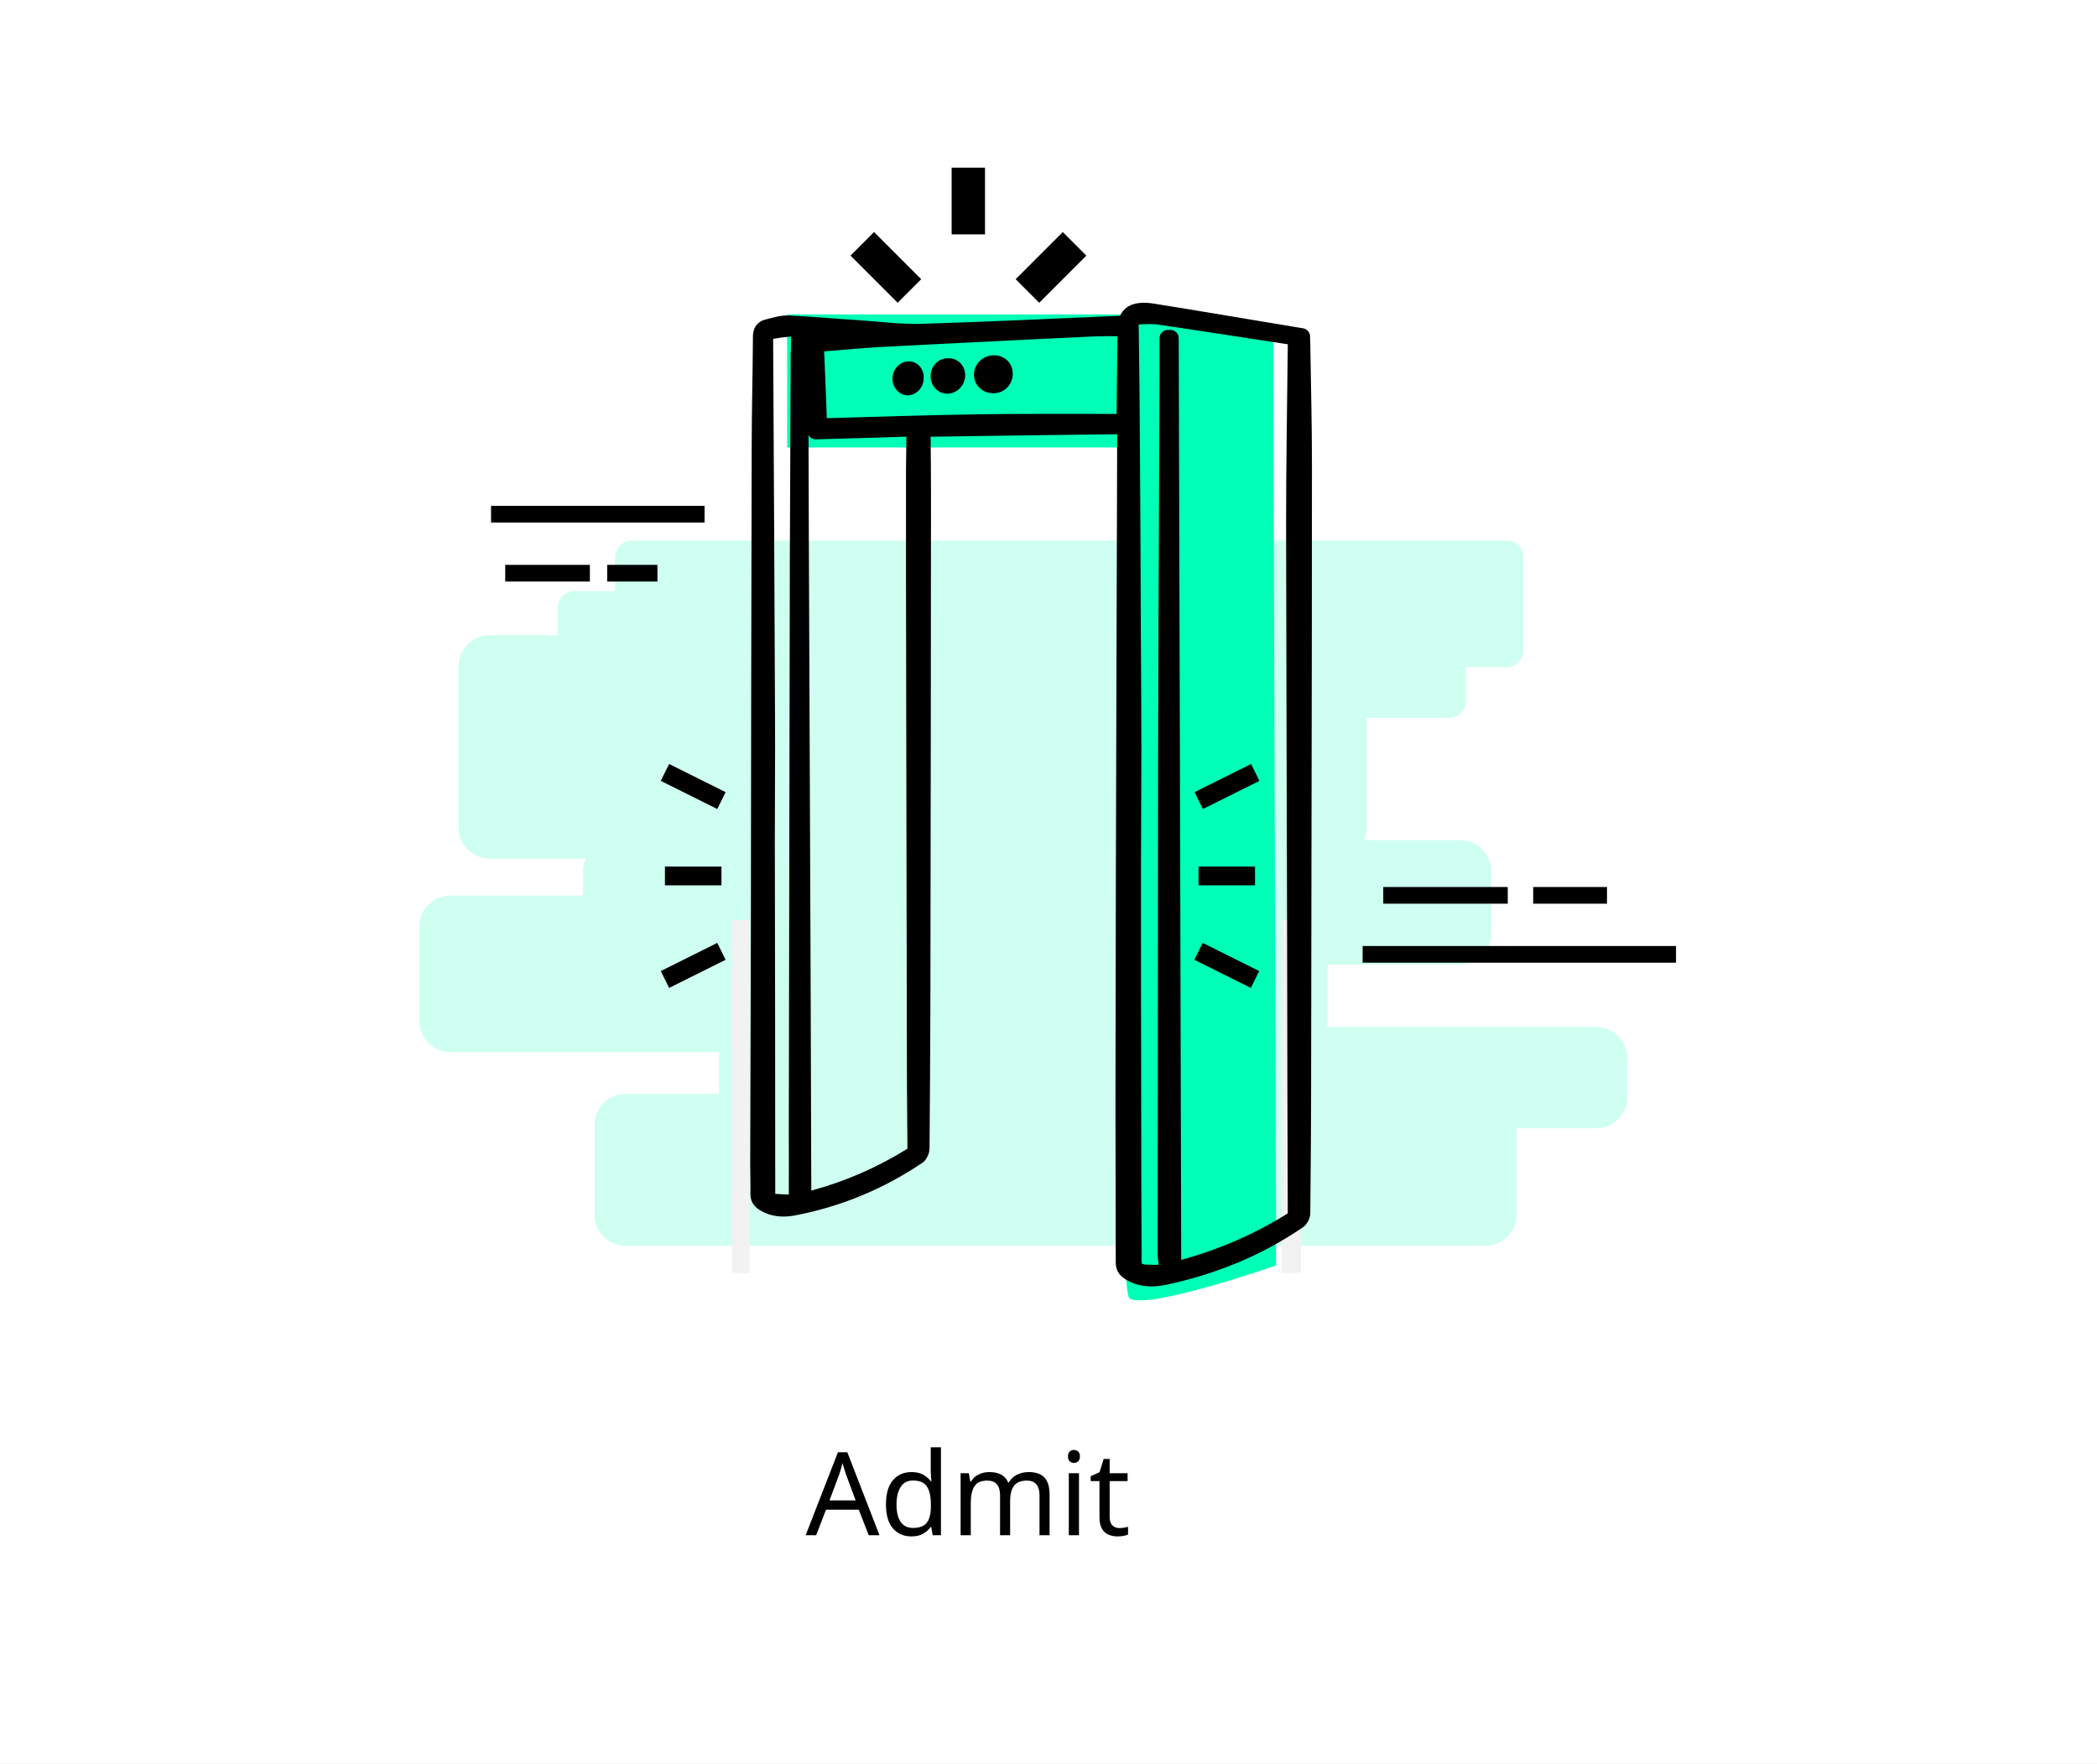
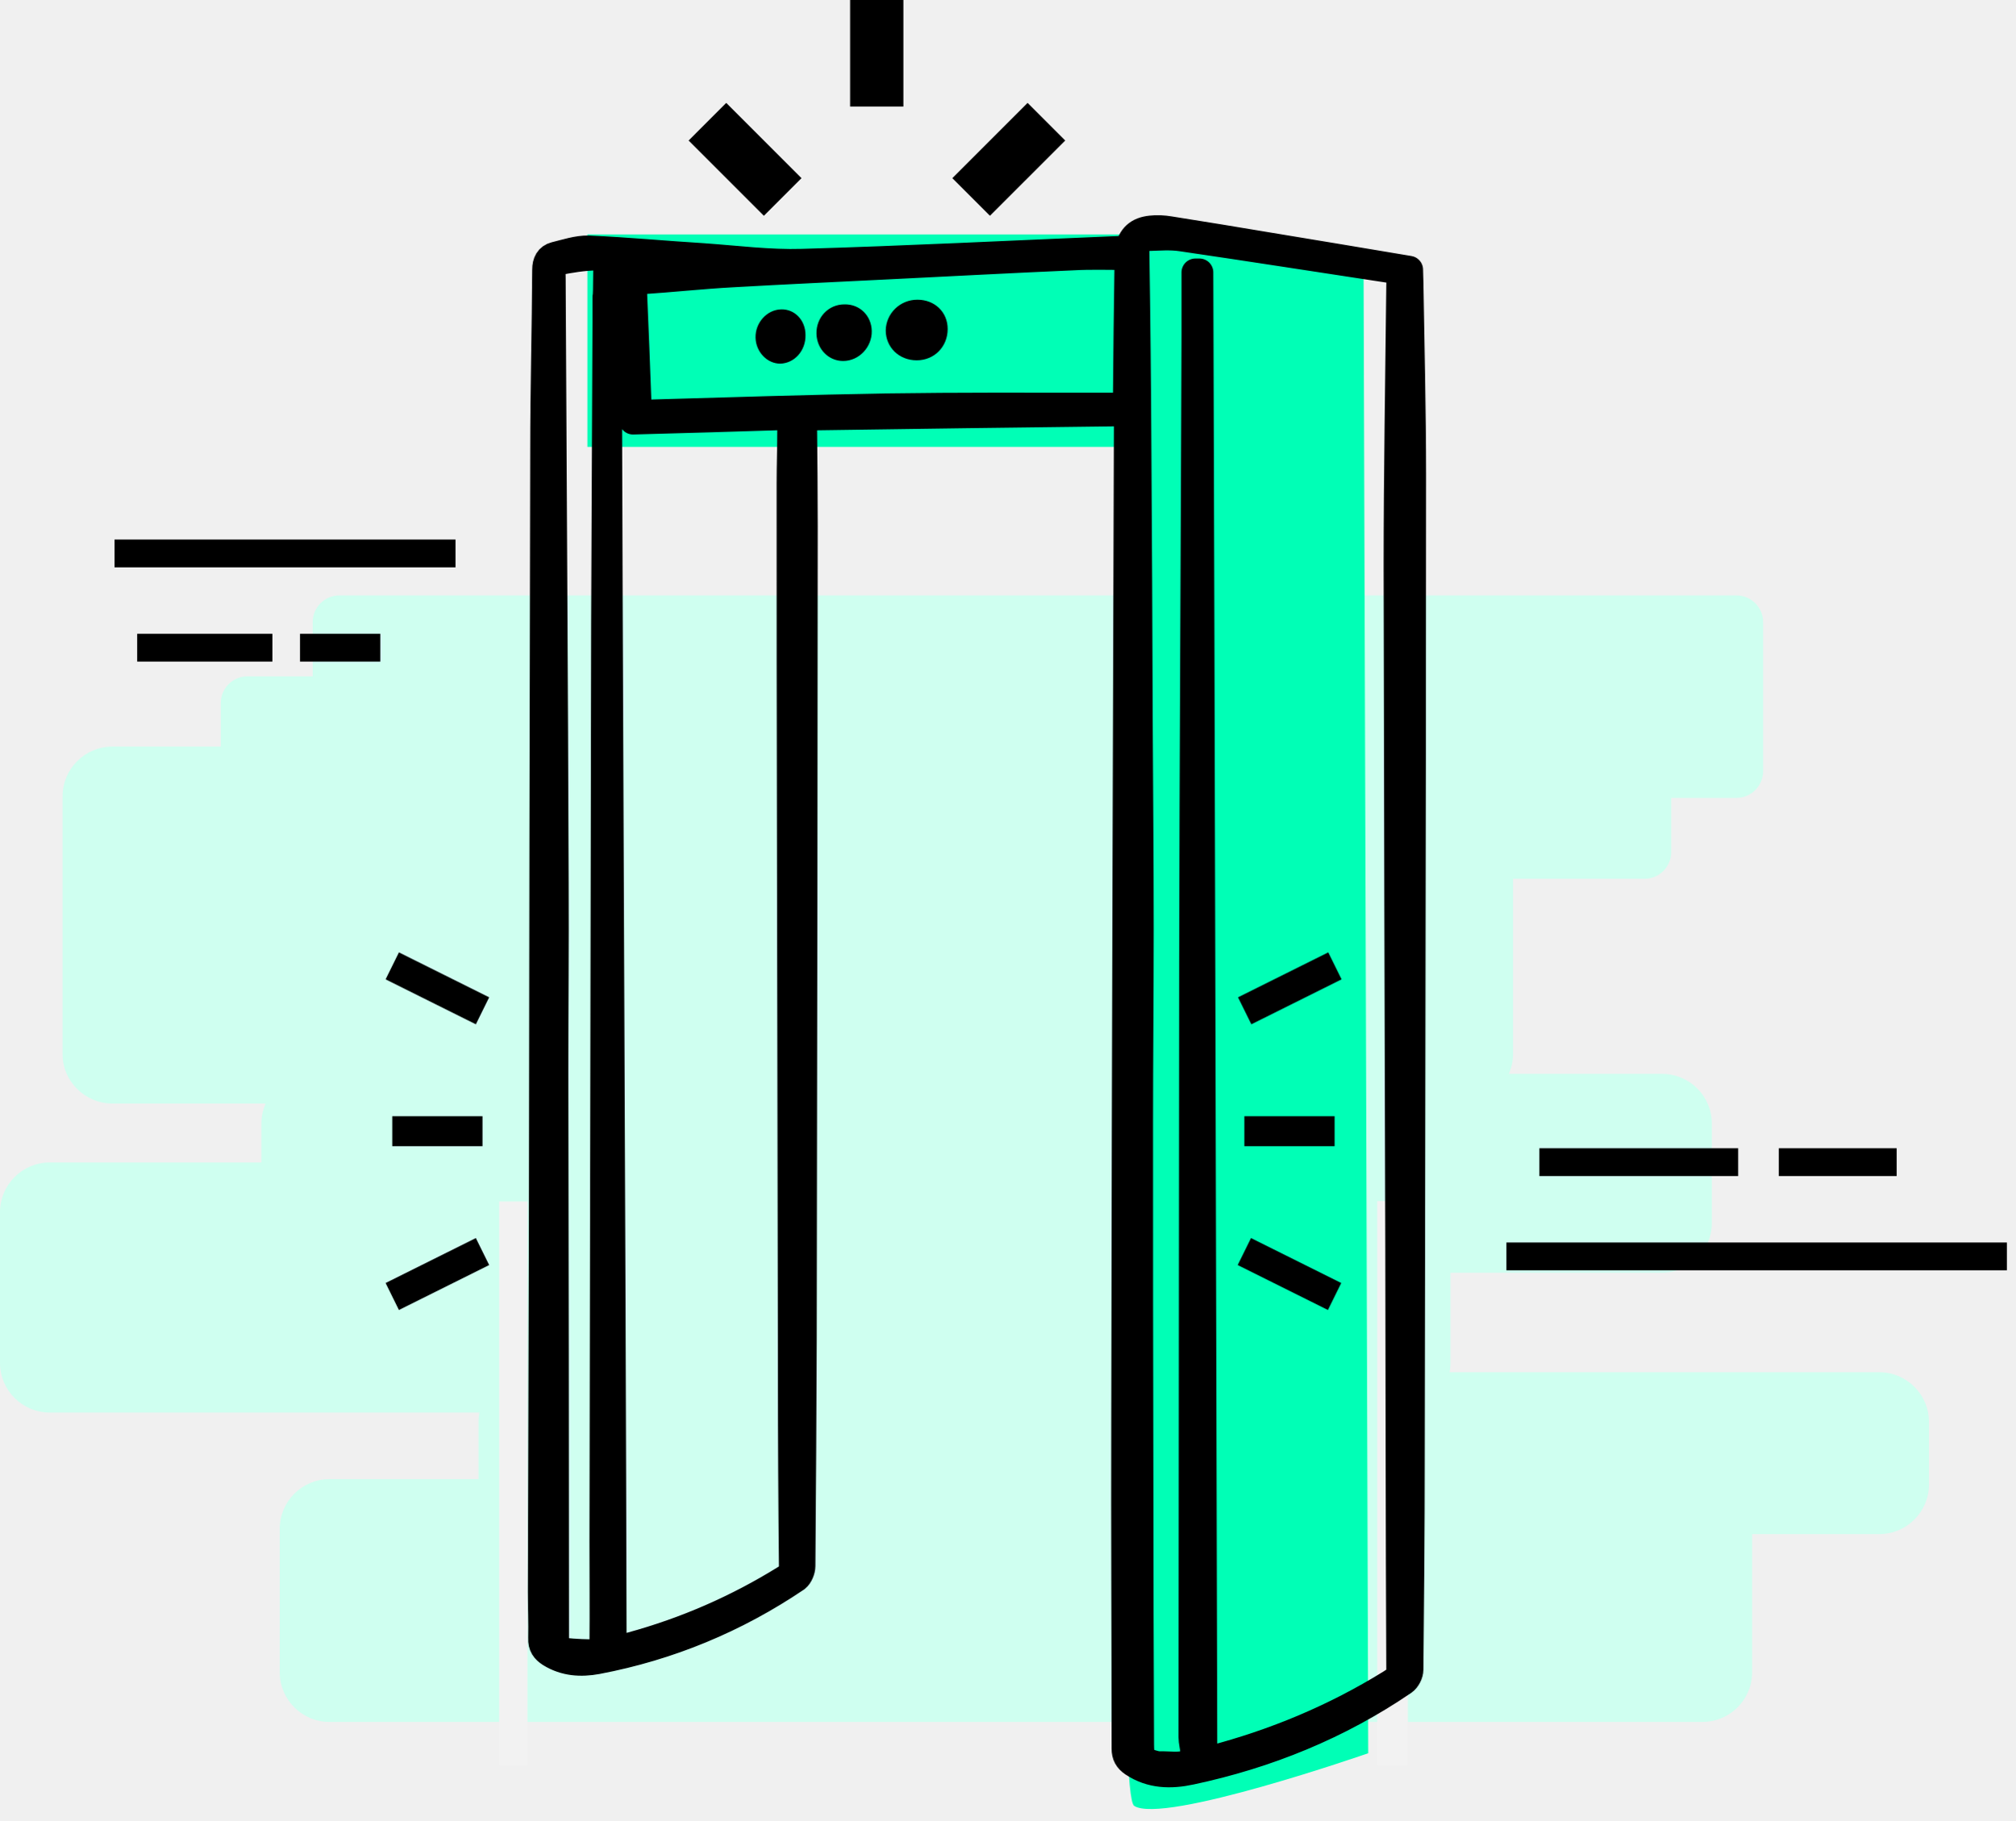
- <svg xmlns="http://www.w3.org/2000/svg" version="1.1" id="Layer_1" x="0px" y="0px" viewBox="0 0 1005.7 845.8" style="enable-background:new 0 0 1005.7 845.8;" xml:space="preserve">
-   <style type="text/css">
- 	.st0{fill:#FFFFFF;}
- 	.st1{fill:none;stroke:#0560BC;stroke-width:8;stroke-linecap:round;stroke-linejoin:round;stroke-miterlimit:10;}
- 	.st2{fill:#CFFFF0;}
- 	.st3{font-family:'Ubuntu Medium';}
- 	.st4{font-size:55.5px;}
- 	.st5{fill:none;stroke:#000000;stroke-width:8;stroke-miterlimit:10;}
- 	.st6{fill:#00FFB6;}
- 	.st7{fill:#F2F2F2;}
- 	.st8{stroke:#000000;stroke-width:8;stroke-linecap:round;stroke-linejoin:round;stroke-miterlimit:10;}
- </style>
-   <rect id="XMLID_183_" class="st0" width="1005.7" height="845.8" />
-   <path id="XMLID_160_" class="st1" d="M-210.3,699.3" />
-   <g id="XMLID_352_">
-     <g id="XMLID_634_">
-       <g id="XMLID_680_">
-         <path id="XMLID_681_" class="st2" d="M303,320h419.6c4.4,0,8-3.6,8-8v-44.8c0-4.4-3.6-8-8-8H303c-4.4,0-8,3.6-8,8V312     C295,316.4,298.6,320,303,320z" />
-       </g>
-       <g id="XMLID_669_">
-         <path id="XMLID_670_" class="st2" d="M275.4,344.3H695c4.4,0,8-3.6,8-8v-44.8c0-4.4-3.6-8-8-8H275.4c-4.4,0-8,3.6-8,8v44.8     C267.4,340.7,271,344.3,275.4,344.3z" />
-       </g>
-       <g id="XMLID_666_">
-         <path id="XMLID_667_" class="st2" d="M234.8,411.8h405.8c8.2,0,14.9-6.7,14.9-14.9v-77.4c0-8.2-6.7-14.9-14.9-14.9H234.8     c-8.2,0-14.9,6.7-14.9,14.9v77.4C219.8,405,226.6,411.8,234.8,411.8z" />
-       </g>
-       <g id="XMLID_654_">
-         <path id="XMLID_665_" class="st2" d="M294.5,462.6h405.8c8.2,0,14.9-6.7,14.9-14.9v-29.9c0-8.2-6.7-14.9-14.9-14.9H294.5     c-8.2,0-14.9,6.7-14.9,14.9v29.9C279.6,455.9,286.3,462.6,294.5,462.6z" />
-       </g>
-       <g id="XMLID_651_">
-         <path id="XMLID_653_" class="st2" d="M216,504.6h405.8c8.2,0,14.9-6.7,14.9-14.9v-45.3c0-8.2-6.7-14.9-14.9-14.9H216     c-8.2,0-14.9,6.7-14.9,14.9v45.3C201.1,497.9,207.8,504.6,216,504.6z" />
-       </g>
-       <g id="XMLID_649_">
-         <path id="XMLID_650_" class="st2" d="M359.7,541.1h405.8c8.2,0,14.9-6.7,14.9-14.9v-18.8c0-8.2-6.7-14.9-14.9-14.9H359.7     c-8.2,0-14.9,6.7-14.9,14.9v18.8C344.8,534.4,351.5,541.1,359.7,541.1z" />
-       </g>
-       <g id="XMLID_636_">
-         <path id="XMLID_648_" class="st2" d="M300,597.5h412.4c8.2,0,14.9-6.7,14.9-14.9v-43.1c0-8.2-6.7-14.9-14.9-14.9H300     c-8.2,0-14.9,6.7-14.9,14.9v43.1C285.1,590.8,291.8,597.5,300,597.5z" />
-       </g>
-     </g>
-   </g>
-   <g id="XMLID_274_">
-     <text id="XMLID_265_" transform="matrix(1 0 0 1 386.382 736.2823)" class="st3 st4">Admit</text>
-   </g>
-   <g id="XMLID_328_">
-     <g id="XMLID_347_">
-       <line id="XMLID_348_" class="st5" x1="653.5" y1="457.7" x2="803.8" y2="457.7" />
-     </g>
-     <g id="XMLID_331_">
-       <line id="XMLID_341_" class="st5" x1="663.4" y1="429.4" x2="723.1" y2="429.4" />
-       <line id="XMLID_334_" class="st5" x1="735.3" y1="429.4" x2="770.7" y2="429.4" />
-     </g>
-   </g>
-   <g id="XMLID_295_">
-     <g id="XMLID_307_">
-       <line id="XMLID_308_" class="st5" x1="235.5" y1="246.6" x2="337.9" y2="246.6" />
-     </g>
-     <g id="XMLID_297_">
-       <line id="XMLID_304_" class="st5" x1="242.3" y1="274.9" x2="282.9" y2="274.9" />
-       <line id="XMLID_298_" class="st5" x1="291.2" y1="274.9" x2="315.3" y2="274.9" />
-     </g>
-   </g>
-   <g id="XMLID_202_">
-     <rect id="XMLID_271_" x="377.5" y="150.8" class="st6" width="185.1" height="63.8" />
-   </g>
-   <rect id="XMLID_139_" x="351" y="441.2" class="st7" width="8.5" height="169.3" />
-   <rect id="XMLID_18_" x="614.7" y="441.1" class="st7" width="9.2" height="169.4" />
-   <g id="XMLID_43_">
-     <g id="XMLID_668_">
-       <path id="XMLID_393_" d="M456.4,80.4h16v32h-16V80.4z" />
-       <path id="XMLID_165_" d="M407.9,122.6l11.3-11.3l22.6,22.6l-11.3,11.3L407.9,122.6z" />
-       <path id="XMLID_161_" d="M487.1,133.9l22.6-22.6l11.3,11.3l-22.6,22.6L487.1,133.9z" />
-     </g>
-     <g id="XMLID_2_">
-       <path id="XMLID_11_" class="st6" d="M547.8,148.7l62.8,12.2l1.4,446c0,0-61.7,21.5-70.3,15.8C533.2,617,547.8,148.7,547.8,148.7z" />
-       <g id="XMLID_42_">
-         <path id="XMLID_16_" class="st1" d="M631.5,518.8" />
-         <path id="XMLID_71_" class="st8" d="M624.4,165c0.3,19.3,0.8,38.6,0.8,58c0,56.8-0.1,113.6-0.2,170.4     c-0.1,41.7-0.1,83.5-0.2,125.2c0,21.1-0.2,42.1-0.4,63.2c0,1.2-0.8,2.8-1.8,3.5c-19.5,13.3-40.9,22-63.9,26.9     c-6,1.3-11.9,1.2-17.3-2.4c-1.6-1.1-2.3-2.3-2.3-4.3c0-32.7-0.2-65.5-0.1-98.2c0.1-57.6,0.2-115.2,0.4-172.7     c0.1-42.6,0.3-85.2,0.4-127.8c0-0.8-0.1-1.7-0.2-2.6c-32.5,0.4-64.7,0.8-97.1,1.3c-0.1,1.3-0.2,2.1-0.2,3     c0.1,9.9,0.2,19.9,0.2,29.8c0,36.6-0.1,73.2-0.1,109.8c-0.1,44.9-0.1,89.8-0.2,134.8c-0.1,22.6-0.2,45.2-0.4,67.8     c0,1.2-0.7,2.9-1.6,3.6c-18.2,12.3-38.2,20.6-59.8,24.7c-4.9,0.9-9.6,0.6-14-2.1c-1.7-1.1-2.6-2.3-2.5-4.5     c0.1-4.6-0.1-9.3-0.1-13.9c0.1-36.4,0.2-72.8,0.3-109.3c0.1-78,0.2-155.9,0.4-233.9c0-18,0.5-35.9,0.6-53.9     c0-2.2,0.8-3.7,2.7-4.2c3.3-0.8,6.8-2,10.1-1.9c11.5,0.5,22.9,1.6,34.4,2.3c9.9,0.7,19.9,2,29.7,1.7c31.3-0.9,62.5-2.5,93.8-3.8     c1.4-0.1,2.9,0,4.2,0c0.9-4,2.9-5.8,6.8-6.2c1.8-0.2,3.7-0.1,5.5,0.2c10,1.6,20,3.2,30,4.9c13.9,2.3,27.8,4.6,42,7     C624.3,162.9,624.4,164,624.4,165z M562.5,609.1c0.8-0.1,1.6-0.1,2.4-0.3c19.1-5,37.1-12.5,53.9-22.9c1.6-1,2.8-1.8,2.8-4.2     c-0.2-42.2-0.2-84.4-0.3-126.7c-0.2-68.2-0.4-136.4-0.5-204.6c0-28,0.5-56,0.8-84.1c0.1-5.5,0.4-4.5-4.4-5.3     c-20.4-3.1-40.8-6.3-61.3-9.3c-3.3-0.5-6.7-0.2-10.1-0.1c-2.6,0.1-3.7,1.5-3.7,4.4c0.3,19.4,0.5,38.8,0.6,58.3     c0.2,27.2,0.3,54.5,0.4,81.7c0.1,21.2,0.3,42.3,0.3,63.5c0,19.4-0.2,38.8-0.2,58.2c0,35.8,0,71.7,0.1,107.5     c0,26.4,0.1,52.8,0.2,79.1c0,4.3,0.7,5.1,4.8,6.1c0.3,0.1,0.6,0.1,0.9,0.1c3-0.1,6.4,0.6,8.8-0.6c3-1.5,1.2-5.2,1.2-7.8     c0.1-77.7,0.1-155.4,0.2-233c0.1-62.6,0.5-125.2,0.7-187.8c0-6.4,0-12.7,0-19.1c0.4,0,0.8,0,1.2,0     C561.8,311.1,562.1,460,562.5,609.1z M390.7,574.7c16.4-4.5,31.8-11.2,46.3-20.2c1.4-0.9,2.2-1.7,2.2-3.6     c-0.2-19-0.3-38.1-0.3-57.1c-0.1-54.4-0.2-108.8-0.3-163.2c-0.1-35-0.1-69.9-0.1-104.9c0-5.4,0.2-10.8,0.2-16.2     c0-1.2,0-2.5,0-4.2c-16,0.5-31.7,1-47.5,1.4c-0.2-1.3-0.4-2.2-0.4-3c-0.4-12.2-0.8-24.3-1-36.5c-0.1-5.5,0.1-4.5,4.3-4.8     c6-0.4,11.9-0.8,17.9-1.2c0.9-0.1,1.8-0.2,2.7-0.7c-0.4-0.1-0.8-0.3-1.2-0.3c-10-1-20-2.1-30-2.7c-4.1-0.3-8.3,0.2-12.3,0.9     c-4.5,0.8-4.5,1.1-4.4,5.8c0.3,60.5,0.7,121,0.9,181.4c0.1,18.9-0.1,37.9-0.1,56.8c0.1,56.8,0.2,113.6,0.2,170.4     c0,2,0.6,3.4,2.5,3.6c3.6,0.4,7.2,0.5,10.8,0.5c0.4,0,1.1-1.4,1.2-2.2c0.1-10.5,0-21.1,0-31.6c0.2-92,0.3-184,0.5-275.9     c0.1-30,0.3-60.1,0.4-90.1c0-2.5,0-5,0-7.5c0.3,0,0.1-13.3,0.4-13.3c0.3,135.3,1.2,283.9,1.5,419.8     C387.2,575.6,388.9,575.2,390.7,574.7z M523.4,157.4c-18.4,0.8-36.8,1.8-55.3,2.7c-15.7,0.8-31.4,1.5-47.1,2.4     c-9.1,0.5-18.3,1.5-27.4,2.1c-1.9,0.1-2.4,0.8-2.4,2.6c0.5,11.8,1,23.5,1.4,35.3c0.1,1.7,0.7,2.1,2.3,2.1     c24.5-0.7,49-1.5,73.5-1.9c20.3-0.3,40.6-0.2,60.8-0.2c2.7,0,5.4,0,8.1,0c1.3,0,2.2-0.2,2.2-1.8c0.1-14.3,0.3-28.6,0.5-42.9     c0-0.3-0.2-0.5-0.2-0.5C534.3,157.3,528.8,157.1,523.4,157.4z" />
-         <path id="XMLID_41_" d="M467.1,179.6c0,5.1,4,9,9.3,9c5.3,0,9.3-4.1,9.3-9.4c0-5.1-3.9-8.8-9.1-8.8     C471.4,170.4,467.2,174.5,467.1,179.6z" />
-         <path id="XMLID_40_" d="M446.3,180.6c0.1,4.6,3.6,8.2,8,8.2c4.8,0,8.7-4.2,8.6-9c-0.1-4.6-3.6-8.1-8.2-8     C449.9,171.8,446.2,175.7,446.3,180.6z" />
-         <path id="XMLID_37_" d="M443,181c0-4.4-3.2-7.8-7.3-7.7c-4.3,0.1-7.8,4-7.7,8.5c0.1,4.3,3.5,7.8,7.4,7.8     C439.7,189.5,443.1,185.7,443,181z" />
-       </g>
-     </g>
-   </g>
-   <g id="XMLID_14_">
-     <g id="XMLID_191_">
-       <path id="XMLID_198_" d="M318.9,415.6H346v9h-27.1V415.6z" />
-       <path id="XMLID_194_" d="M316.9,374.5l4-8.1l27.1,13.5l-4,8.1L316.9,374.5z" />
-       <path id="XMLID_192_" d="M316.9,465.7l27.1-13.5l4,8.1l-27.1,13.5L316.9,465.7z" />
-     </g>
-     <g id="XMLID_173_">
-       <path id="XMLID_182_" d="M601.9,424.6h-27.1v-9h27.1V424.6z" />
-       <path id="XMLID_179_" d="M576.9,388l-4-8.1l27.1-13.5l4,8.1L576.9,388z" />
-       <path id="XMLID_174_" d="M599.9,473.8l-27.1-13.5l4-8.1l27.1,13.5L599.9,473.8z" />
-     </g>
-   </g>
+ <svg xmlns="http://www.w3.org/2000/svg" width="145" height="131" viewBox="0 0 145 131" fill="none">
+   <path d="M24.415 57.407H124.948C126.002 57.407 126.865 56.544 126.865 55.49V44.756C126.865 43.702 126.002 42.839 124.948 42.839H24.415C23.36 42.839 22.498 43.702 22.498 44.756V55.49C22.498 56.544 23.36 57.407 24.415 57.407Z" fill="#CFFFF0" />
+   <path d="M17.802 63.229H118.335C119.389 63.229 120.252 62.366 120.252 61.312V50.578C120.252 49.524 119.389 48.661 118.335 48.661H17.802C16.748 48.661 15.885 49.524 15.885 50.578V61.312C15.885 62.366 16.748 63.229 17.802 63.229Z" fill="#CFFFF0" />
+   <path d="M8.074 79.401H105.301C107.266 79.401 108.871 77.796 108.871 75.831V57.287C108.871 55.322 107.266 53.717 105.301 53.717H8.074C6.11 53.717 4.504 55.322 4.504 57.287V75.831C4.48 77.772 6.11 79.401 8.074 79.401Z" fill="#CFFFF0" />
+   <path d="M22.378 91.573H119.605C121.57 91.573 123.175 89.967 123.175 88.003V80.839C123.175 78.874 121.57 77.269 119.605 77.269H22.378C20.413 77.269 18.808 78.874 18.808 80.839V88.003C18.808 89.967 20.413 91.573 22.378 91.573Z" fill="#CFFFF0" />
+   <path d="M3.57 101.635H100.797C102.762 101.635 104.367 100.03 104.367 98.066V87.212C104.367 85.247 102.762 83.642 100.797 83.642H3.57C1.605 83.642 3.05176e-05 85.247 3.05176e-05 87.212V98.066C3.05176e-05 100.03 1.605 101.635 3.57 101.635Z" fill="#CFFFF0" />
+   <path d="M37.999 110.381H135.226C137.191 110.381 138.796 108.775 138.796 106.811V102.306C138.796 100.342 137.191 98.736 135.226 98.736H37.999C36.035 98.736 34.43 100.342 34.43 102.306V106.811C34.43 108.775 36.035 110.381 37.999 110.381Z" fill="#CFFFF0" />
+   <path d="M23.696 123.894H122.504C124.469 123.894 126.074 122.288 126.074 120.324V109.997C126.074 108.033 124.469 106.427 122.504 106.427H23.696C21.731 106.427 20.126 108.033 20.126 109.997V120.324C20.126 122.288 21.731 123.894 23.696 123.894Z" fill="#CFFFF0" />
+   <path d="M108.392 90.399H144.403" stroke="black" stroke-width="2" stroke-miterlimit="10" />
+   <path d="M110.764 83.618H125.068" stroke="black" stroke-width="2" stroke-miterlimit="10" />
+   <path d="M127.991 83.618H136.472" stroke="black" stroke-width="2" stroke-miterlimit="10" />
+   <path d="M8.242 39.82H32.776" stroke="black" stroke-width="2" stroke-miterlimit="10" />
+   <path d="M9.871 46.601H19.599" stroke="black" stroke-width="2" stroke-miterlimit="10" />
+   <path d="M21.587 46.601H27.362" stroke="black" stroke-width="2" stroke-miterlimit="10" />
+   <path d="M86.613 16.867H42.264V32.153H86.613V16.867Z" fill="#00FFB6" />
+   <path d="M37.952 86.445H35.915V127.008H37.952V86.445Z" fill="#F2F2F2" />
+   <path d="M101.3 86.421H99.096V127.008H101.3V86.421Z" fill="#F2F2F2" />
+   <path d="M61.168 0H65.002V7.667H61.168V0Z" fill="black" />
+   <path d="M49.548 10.111L52.255 7.403L57.67 12.818L54.963 15.525L49.548 10.111Z" fill="black" />
+   <path d="M68.524 12.818L73.939 7.403L76.646 10.111L71.231 15.525L68.524 12.818Z" fill="black" />
+   <path d="M83.067 16.364L98.114 19.287L98.449 126.146C98.449 126.146 83.666 131.297 81.606 129.931C79.569 128.566 83.067 16.364 83.067 16.364Z" fill="#00FFB6" />
+   <path d="M101.42 20.27C101.492 24.894 101.612 29.518 101.612 34.166C101.612 47.775 101.588 61.384 101.564 74.993C101.54 84.984 101.54 94.999 101.516 104.99C101.516 110.045 101.468 115.077 101.42 120.132C101.42 120.419 101.228 120.803 100.989 120.971C96.317 124.157 91.189 126.242 85.679 127.416C84.241 127.727 82.827 127.703 81.534 126.841C81.15 126.577 80.983 126.29 80.983 125.81C80.983 117.976 80.935 110.117 80.959 102.282C80.983 88.482 81.007 74.681 81.054 60.905C81.078 50.698 81.126 40.491 81.15 30.285C81.15 30.093 81.126 29.877 81.102 29.662C73.316 29.758 65.601 29.853 57.838 29.973C57.814 30.285 57.79 30.476 57.79 30.692C57.814 33.064 57.838 35.46 57.838 37.832C57.838 46.601 57.814 55.37 57.814 64.139C57.79 74.897 57.79 85.654 57.766 96.436C57.742 101.851 57.718 107.266 57.67 112.681C57.67 112.968 57.502 113.375 57.287 113.543C52.926 116.49 48.134 118.479 42.959 119.461C41.785 119.677 40.659 119.605 39.605 118.958C39.197 118.694 38.982 118.407 39.006 117.88C39.03 116.778 38.982 115.652 38.982 114.549C39.006 105.828 39.03 97.107 39.054 88.362C39.078 69.674 39.102 51.009 39.15 32.321C39.15 28.008 39.269 23.72 39.293 19.407C39.293 18.88 39.485 18.52 39.94 18.401C40.731 18.209 41.569 17.922 42.36 17.945C45.115 18.065 47.847 18.329 50.602 18.497C52.974 18.664 55.37 18.976 57.718 18.904C65.217 18.688 72.693 18.305 80.192 17.993C80.527 17.97 80.887 17.993 81.198 17.993C81.414 17.035 81.893 16.604 82.827 16.508C83.259 16.46 83.714 16.484 84.145 16.556C86.541 16.939 88.937 17.323 91.333 17.73C94.663 18.281 97.994 18.832 101.396 19.407C101.396 19.766 101.42 20.03 101.42 20.27ZM86.589 126.673C86.781 126.649 86.972 126.649 87.164 126.601C91.74 125.403 96.053 123.606 100.078 121.114C100.461 120.875 100.749 120.683 100.749 120.108C100.701 109.997 100.701 99.886 100.677 89.752C100.629 73.411 100.581 57.071 100.557 40.731C100.557 34.022 100.677 27.314 100.749 20.581C100.773 19.263 100.845 19.503 99.695 19.311C94.807 18.569 89.919 17.802 85.008 17.083C84.217 16.963 83.402 17.035 82.588 17.059C81.965 17.083 81.701 17.418 81.701 18.113C81.773 22.761 81.821 27.409 81.845 32.081C81.893 38.598 81.917 45.139 81.941 51.656C81.965 56.736 82.013 61.791 82.013 66.87C82.013 71.519 81.965 76.167 81.965 80.815C81.965 89.392 81.965 97.994 81.989 106.571C81.989 112.896 82.013 119.222 82.037 125.523C82.037 126.553 82.204 126.745 83.187 126.984C83.259 127.008 83.331 127.008 83.402 127.008C84.121 126.984 84.936 127.152 85.511 126.865C86.23 126.505 85.798 125.619 85.798 124.996C85.822 106.379 85.822 87.763 85.846 69.171C85.87 54.172 85.966 39.173 86.014 24.175C86.014 22.642 86.014 21.132 86.014 19.599C86.11 19.599 86.206 19.599 86.302 19.599C86.421 55.274 86.493 90.95 86.589 126.673ZM45.427 118.431C49.356 117.353 53.046 115.747 56.52 113.591C56.855 113.375 57.047 113.184 57.047 112.729C56.999 108.176 56.975 103.6 56.975 99.048C56.951 86.014 56.927 72.98 56.903 59.946C56.88 51.56 56.88 43.199 56.88 34.813C56.88 33.519 56.927 32.225 56.927 30.931C56.927 30.644 56.927 30.332 56.927 29.925C53.094 30.045 49.332 30.165 45.547 30.261C45.499 29.949 45.451 29.733 45.451 29.542C45.355 26.619 45.259 23.72 45.211 20.797C45.187 19.479 45.235 19.718 46.242 19.647C47.679 19.551 49.093 19.455 50.53 19.359C50.746 19.335 50.962 19.311 51.177 19.191C51.081 19.167 50.986 19.119 50.89 19.119C48.494 18.88 46.098 18.616 43.702 18.473C42.719 18.401 41.713 18.52 40.755 18.688C39.677 18.88 39.677 18.952 39.701 20.078C39.773 34.573 39.868 49.069 39.916 63.54C39.94 68.068 39.892 72.621 39.892 77.149C39.916 90.758 39.94 104.367 39.94 117.976C39.94 118.455 40.084 118.79 40.539 118.838C41.402 118.934 42.264 118.958 43.127 118.958C43.223 118.958 43.39 118.623 43.414 118.431C43.438 115.915 43.414 113.375 43.414 110.86C43.462 88.817 43.486 66.775 43.534 44.756C43.558 37.568 43.606 30.356 43.63 23.169C43.63 22.57 43.63 21.971 43.63 21.372C43.702 21.372 43.654 18.185 43.726 18.185C43.798 50.602 44.013 86.206 44.085 118.766C44.588 118.646 44.996 118.551 45.427 118.431ZM77.221 18.449C72.812 18.64 68.404 18.88 63.971 19.096C60.21 19.287 56.448 19.455 52.687 19.671C50.506 19.79 48.302 20.03 46.122 20.174C45.666 20.198 45.547 20.365 45.547 20.797C45.666 23.624 45.786 26.427 45.882 29.254C45.906 29.662 46.05 29.758 46.433 29.758C52.303 29.59 58.173 29.398 64.043 29.302C68.907 29.23 73.771 29.254 78.611 29.254C79.257 29.254 79.904 29.254 80.551 29.254C80.863 29.254 81.078 29.206 81.078 28.823C81.102 25.397 81.15 21.971 81.198 18.544C81.198 18.473 81.15 18.425 81.15 18.425C79.832 18.425 78.515 18.377 77.221 18.449Z" fill="black" stroke="black" stroke-width="2" stroke-miterlimit="10" stroke-linecap="round" stroke-linejoin="round" />
+   <path d="M63.732 23.768C63.732 24.989 64.69 25.924 65.96 25.924C67.23 25.924 68.188 24.942 68.188 23.672C68.188 22.45 67.254 21.563 66.008 21.563C64.762 21.563 63.756 22.546 63.732 23.768Z" fill="black" />
+   <path d="M58.748 24.007C58.772 25.109 59.611 25.972 60.665 25.972C61.815 25.972 62.749 24.966 62.726 23.816C62.702 22.713 61.863 21.875 60.761 21.899C59.611 21.899 58.724 22.833 58.748 24.007Z" fill="black" />
+   <path d="M57.958 24.103C57.958 23.049 57.191 22.234 56.209 22.258C55.178 22.282 54.34 23.217 54.364 24.295C54.388 25.325 55.202 26.164 56.137 26.164C57.167 26.14 57.982 25.229 57.958 24.103Z" fill="black" />
+   <path d="M28.224 80.312H34.717V82.468H28.224V80.312Z" fill="black" />
+   <path d="M27.745 70.464L28.703 68.524L35.196 71.758L34.238 73.699L27.745 70.464Z" fill="black" />
+   <path d="M27.745 92.315L34.238 89.081L35.196 91.022L28.703 94.256L27.745 92.315Z" fill="black" />
+   <path d="M96.029 82.468H89.536V80.312H96.029V82.468Z" fill="black" />
+   <path d="M90.039 73.699L89.081 71.758L95.574 68.524L96.532 70.464L90.039 73.699Z" fill="black" />
+   <path d="M95.55 94.256L89.057 91.022L90.015 89.081L96.508 92.315L95.55 94.256Z" fill="black" />
</svg>
